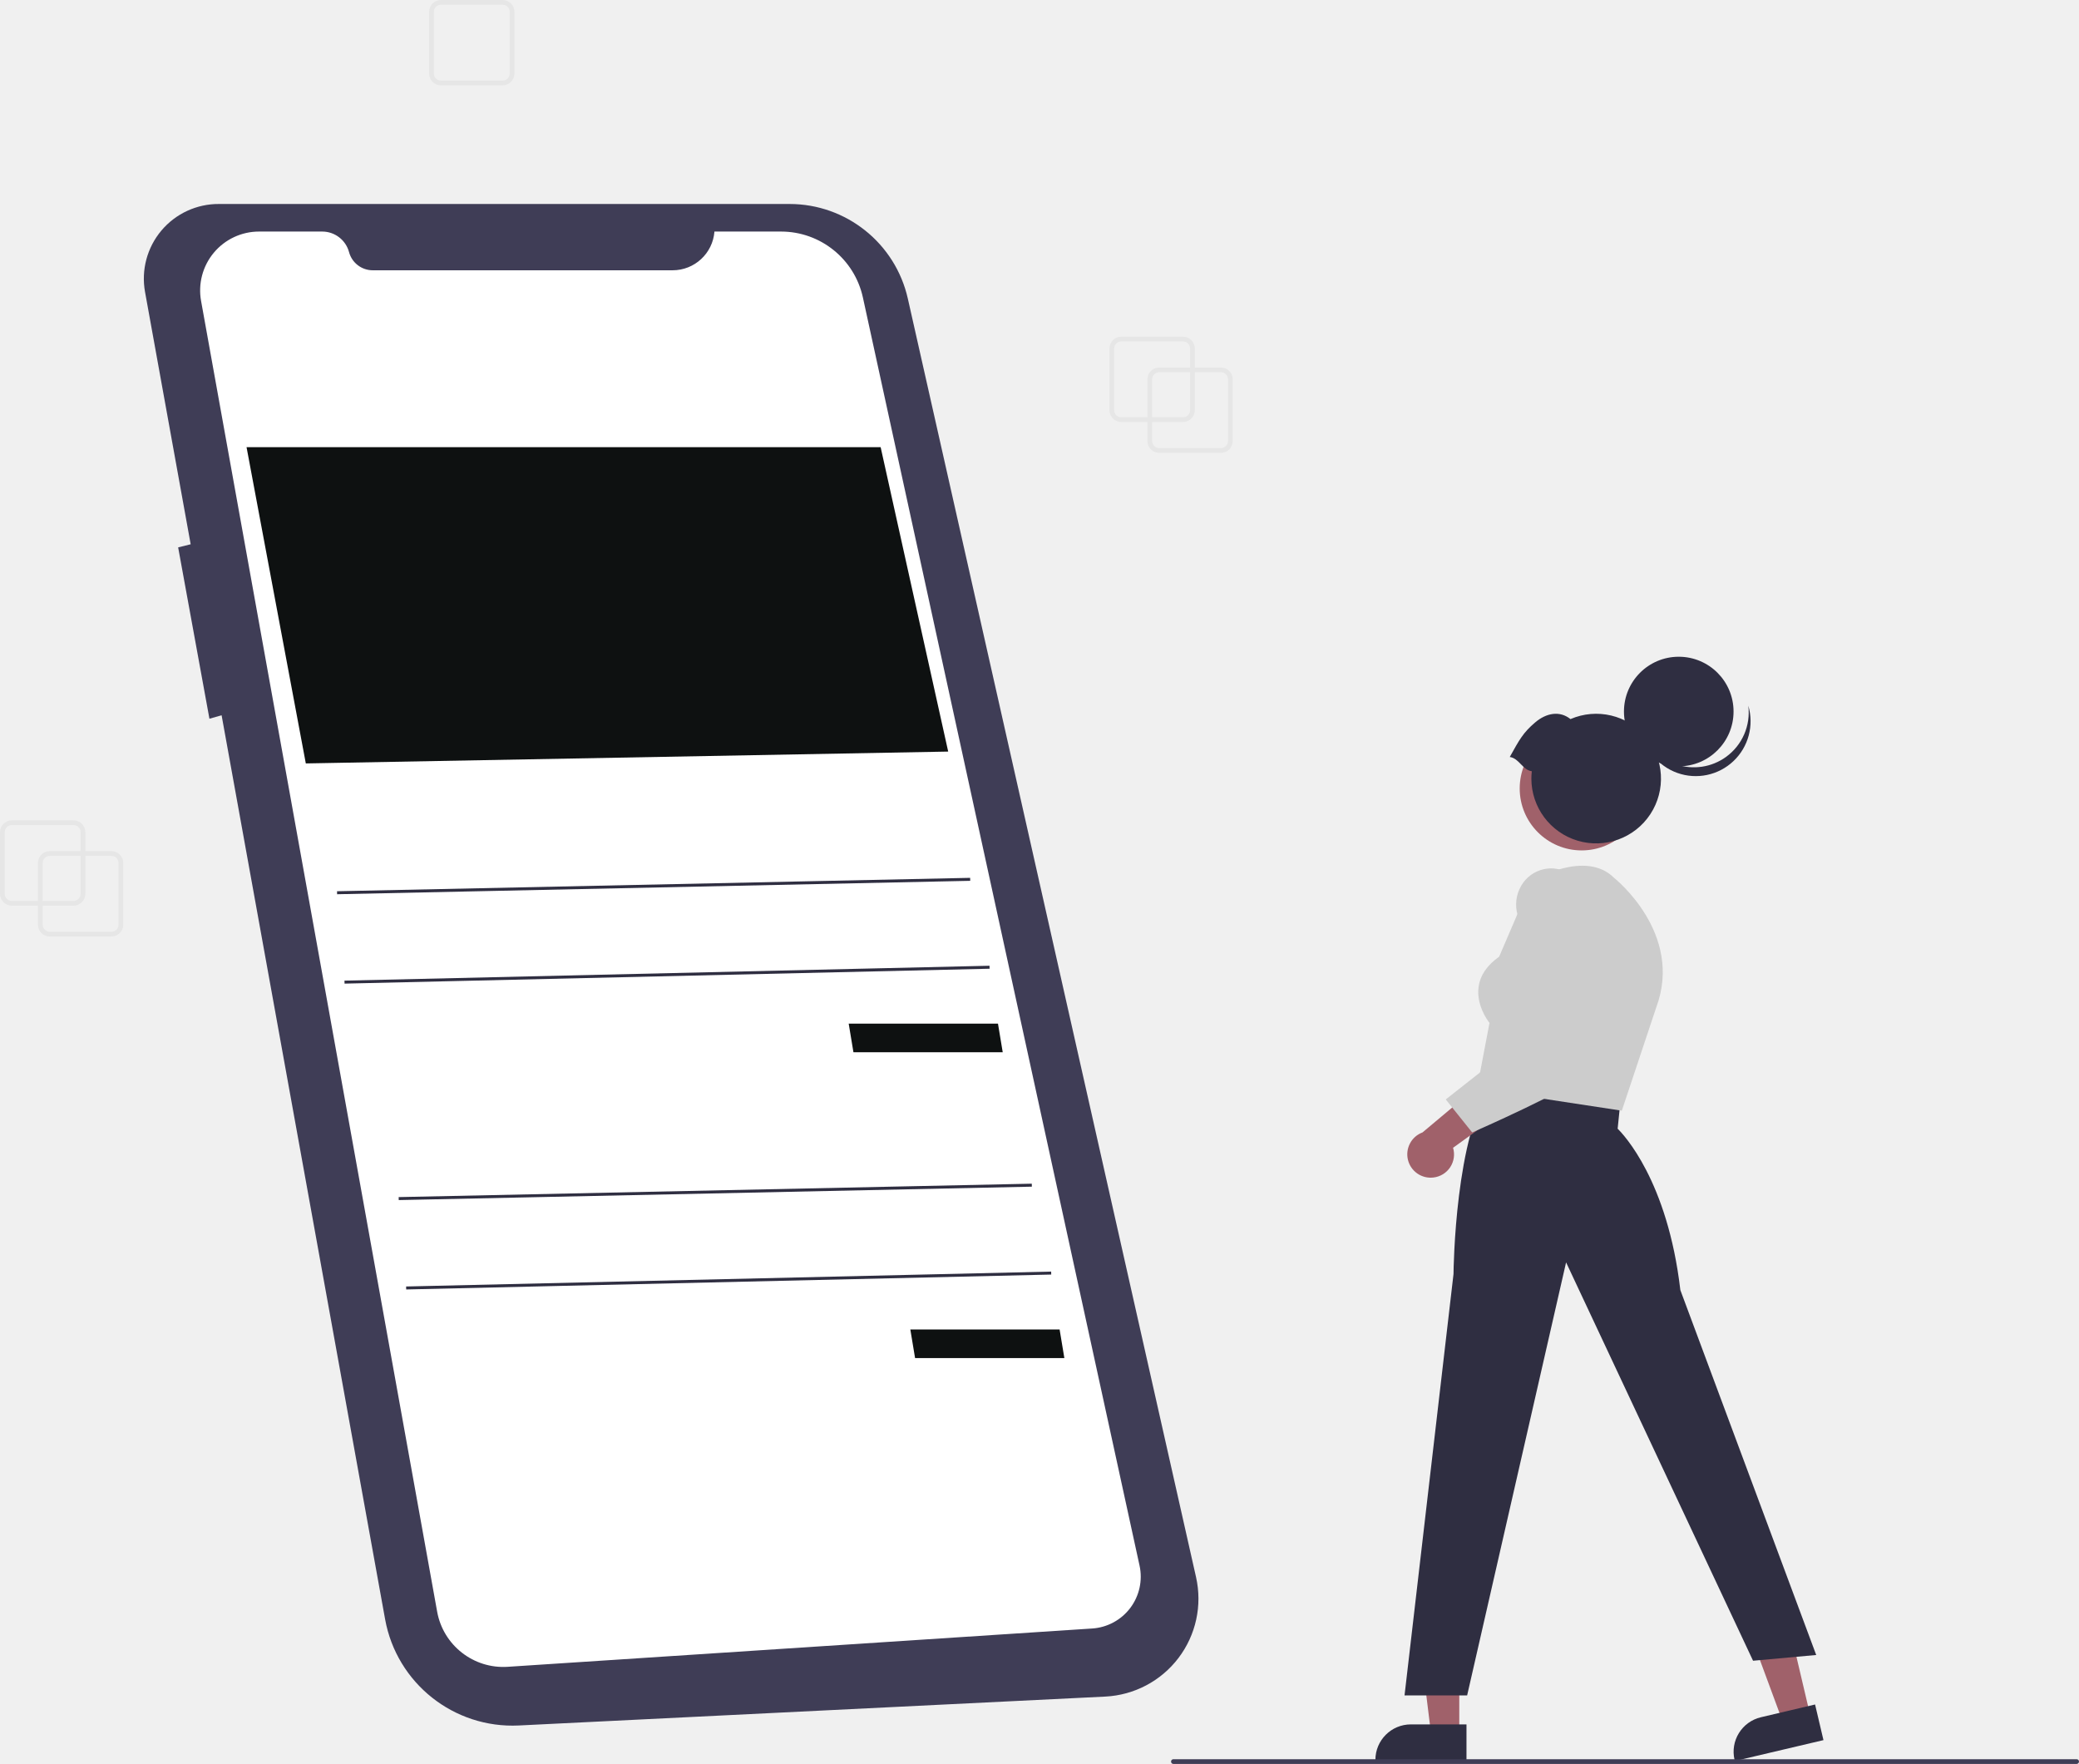
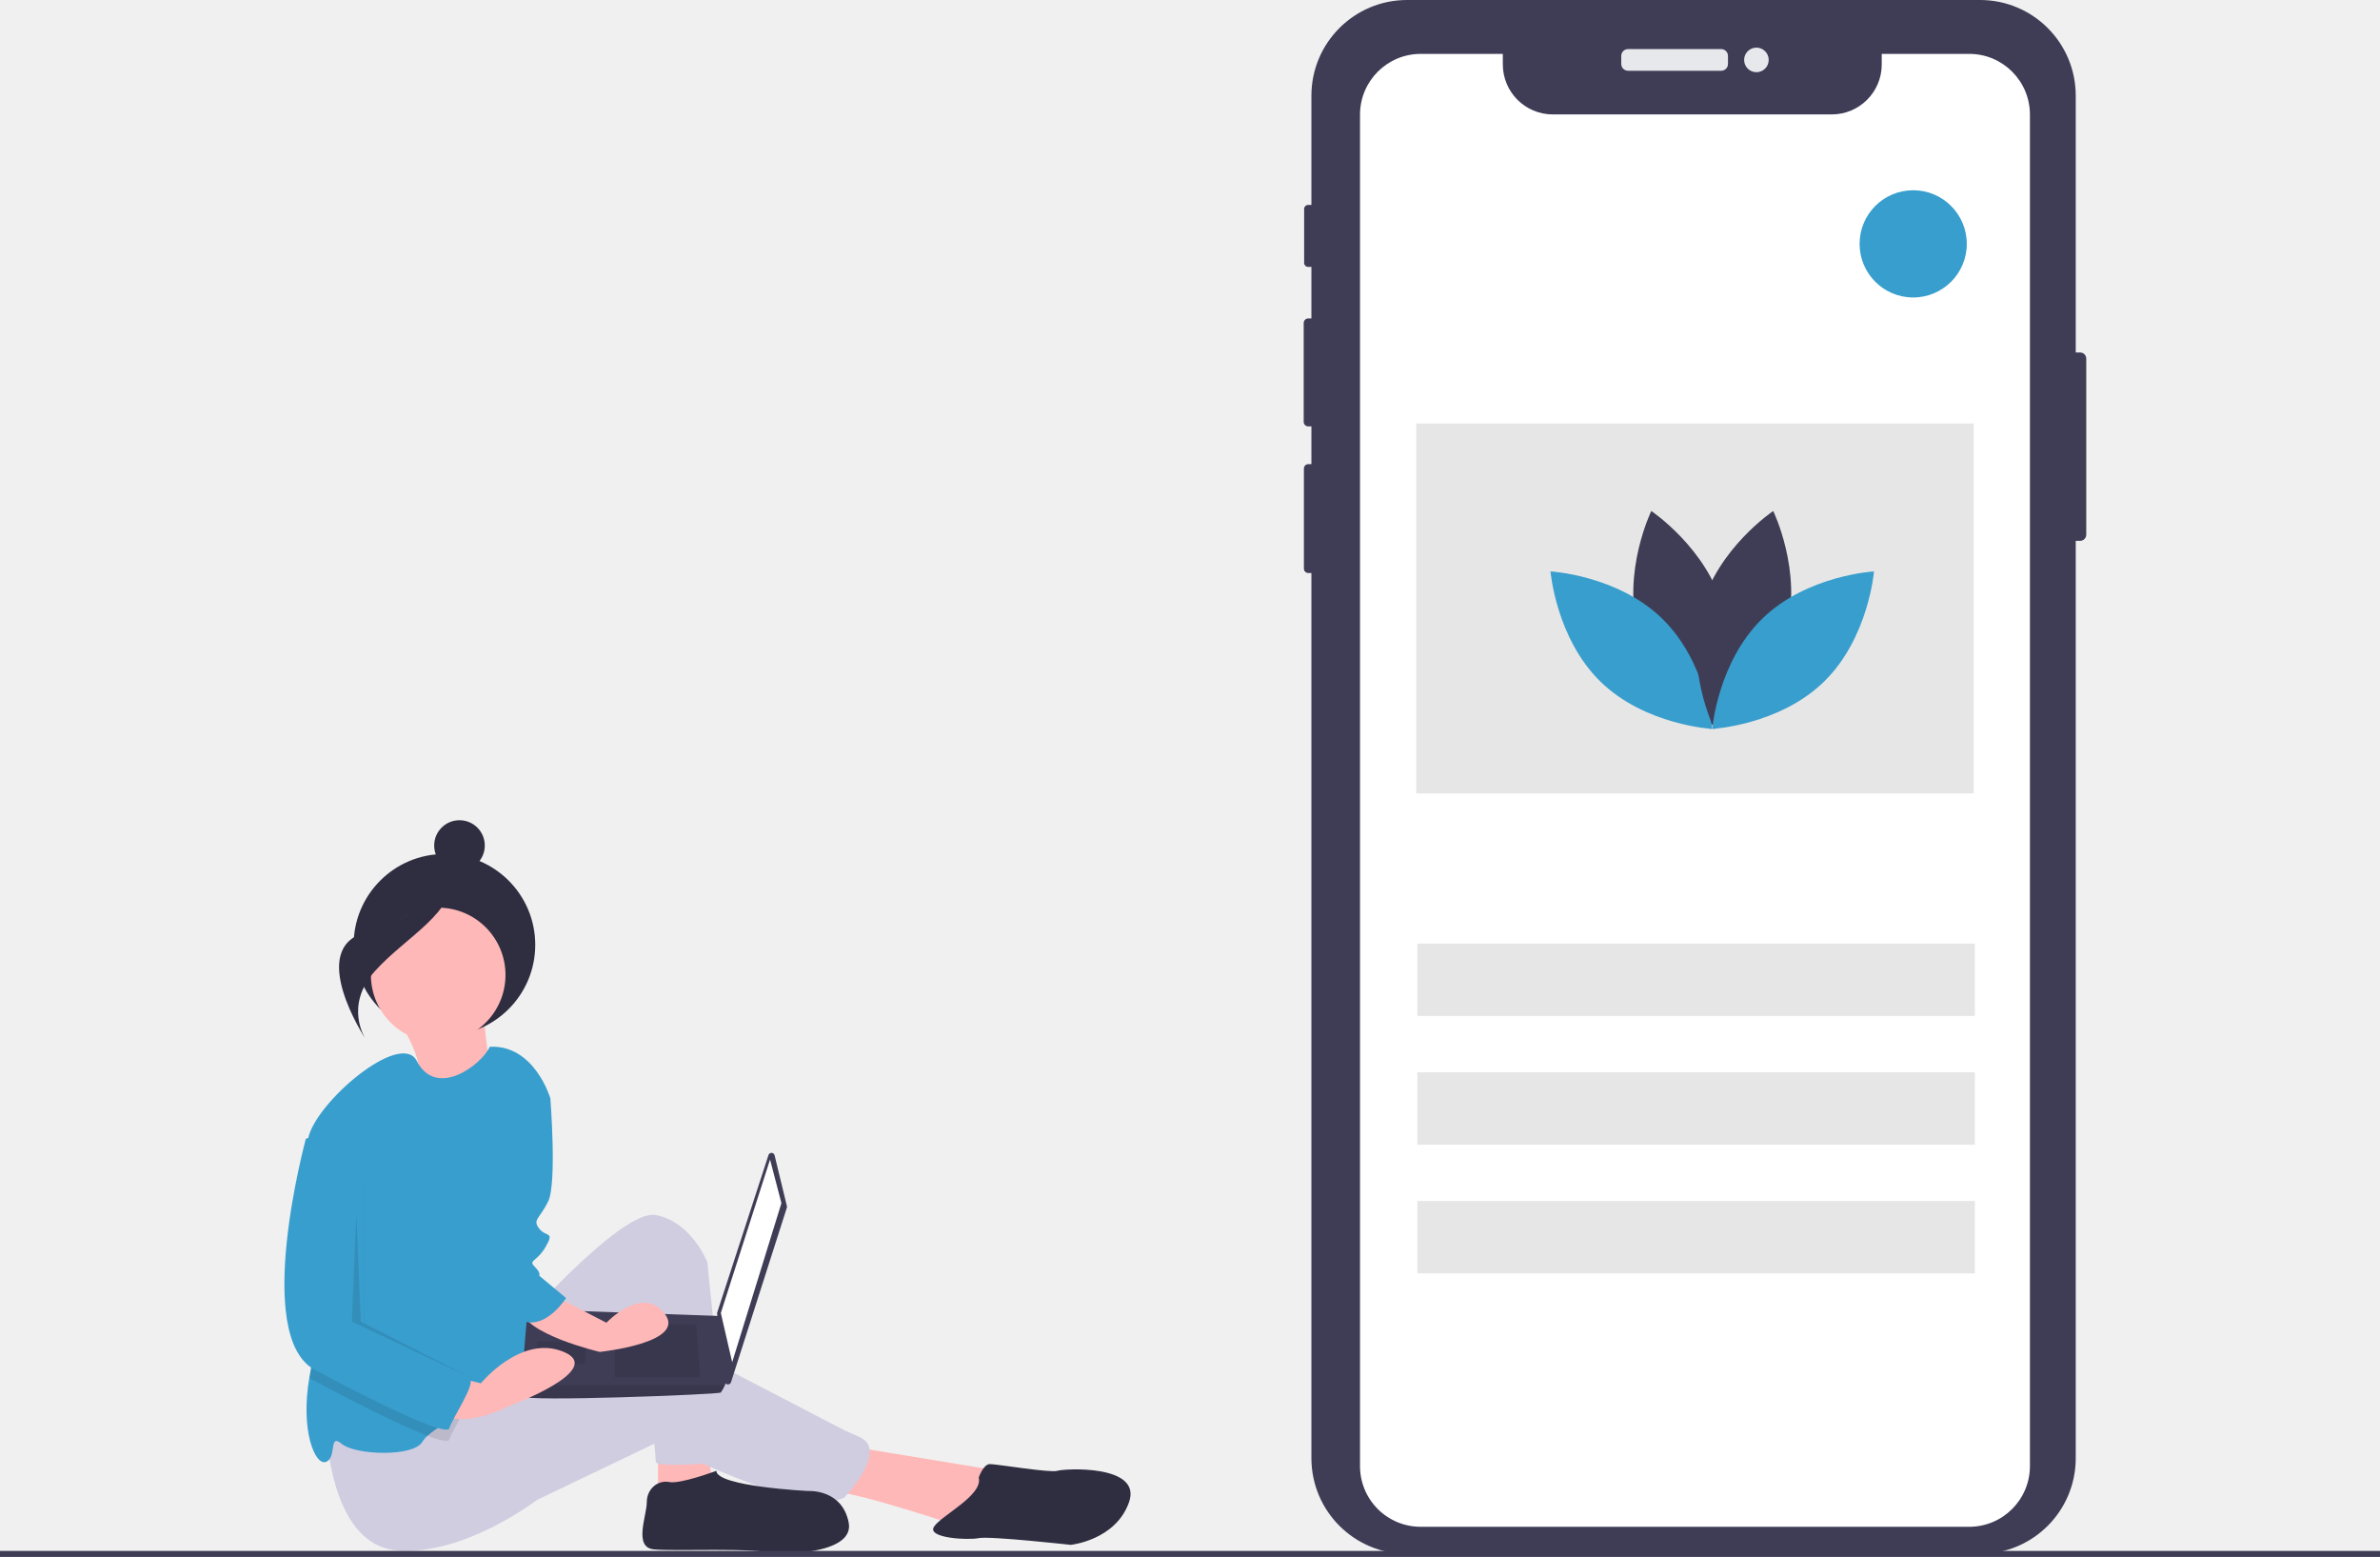
- <svg xmlns="http://www.w3.org/2000/svg" id="b142cff6-7277-4db1-8c84-b82a10fcabd4" data-name="Layer 1" width="876.972" height="744" viewBox="0 0 876.972 744">
-   <path d="M676.514,269h-26a5.006,5.006,0,0,1-5-5V238a5.006,5.006,0,0,1,5-5h26a5.006,5.006,0,0,1,5,5v26A5.006,5.006,0,0,1,676.514,269Zm-26-34a3.003,3.003,0,0,0-3,3v26a3.003,3.003,0,0,0,3,3h26a3.003,3.003,0,0,0,3-3V238a3.003,3.003,0,0,0-3-3Z" transform="translate(-161.5138 -78)" fill="#e6e6e6" />
-   <path d="M373.514,114h-26a5.006,5.006,0,0,1-5-5V83a5.006,5.006,0,0,1,5-5h26a5.006,5.006,0,0,1,5,5v26A5.006,5.006,0,0,1,373.514,114Zm-26-34a3.003,3.003,0,0,0-3,3v26a3.003,3.003,0,0,0,3,3h26a3.003,3.003,0,0,0,3-3V83a3.003,3.003,0,0,0-3-3Z" transform="translate(-161.5138 -78)" fill="#e6e6e6" />
-   <path d="M660.514,256h-26a5.006,5.006,0,0,1-5-5V225a5.006,5.006,0,0,1,5-5h26a5.006,5.006,0,0,1,5,5v26A5.006,5.006,0,0,1,660.514,256Zm-26-34a3.003,3.003,0,0,0-3,3v26a3.003,3.003,0,0,0,3,3h26a3.003,3.003,0,0,0,3-3V225a3.003,3.003,0,0,0-3-3Z" transform="translate(-161.5138 -78)" fill="#e6e6e6" />
-   <path d="M208.514,473h-26a5.006,5.006,0,0,1-5-5V442a5.006,5.006,0,0,1,5-5h26a5.006,5.006,0,0,1,5,5v26A5.006,5.006,0,0,1,208.514,473Zm-26-34a3.003,3.003,0,0,0-3,3v26a3.003,3.003,0,0,0,3,3h26a3.003,3.003,0,0,0,3-3V442a3.003,3.003,0,0,0-3-3Z" transform="translate(-161.5138 -78)" fill="#e6e6e6" />
-   <path d="M192.514,460h-26a5.006,5.006,0,0,1-5-5V429a5.006,5.006,0,0,1,5-5h26a5.006,5.006,0,0,1,5,5v26A5.006,5.006,0,0,1,192.514,460Zm-26-34a3.003,3.003,0,0,0-3,3v26a3.003,3.003,0,0,0,3,3h26a3.003,3.003,0,0,0,3-3V429a3.003,3.003,0,0,0-3-3Z" transform="translate(-161.5138 -78)" fill="#e6e6e6" />
-   <path d="M253.943,164.039H494.559a51.15,51.15,0,0,1,49.898,39.901L666.035,743.206a41.34,41.34,0,0,1-38.294,50.382L380.386,805.776A54.615,54.615,0,0,1,323.956,760.948l-68.967-381.268-5.131,1.466-13.196-72.265,5.281-1.32L222.693,201.136a31.493,31.493,0,0,1,31.25-37.097Z" transform="translate(-161.5138 -78)" fill="#3f3d56" />
-   <path d="M462.882,175.664h28.087a35.349,35.349,0,0,1,34.536,27.813L642.204,738.345a21.903,21.903,0,0,1-19.967,26.525l-246.554,16.159a28.367,28.367,0,0,1-29.773-23.277L246.33,204.914a24.846,24.846,0,0,1,24.452-29.25h26.645a11.726,11.726,0,0,1,11.323,8.677h0a10.352,10.352,0,0,0,9.996,7.661H445.239a17.695,17.695,0,0,0,17.643-16.338Z" transform="translate(-161.5138 -78)" fill="#fff" />
-   <polygon points="104 188.606 371.476 188.606 399.971 317 129 322 104 188.606" fill="#0e1111" />
-   <polygon points="358 431.754 420.971 431.754 422.971 443.809 360 443.809 358 431.754" fill="#0e1111" />
-   <rect x="303.667" y="451.084" width="267.125" height="1.257" transform="translate(-170.9793 -68.64185) rotate(-1.21314)" fill="#2f2e41" />
-   <rect x="306.803" y="488.473" width="272.164" height="1.257" transform="translate(-172.6883 -67.64407) rotate(-1.32299)" fill="#2f2e41" />
-   <polygon points="384 560.754 446.971 560.754 448.971 572.809 386 572.809 384 560.754" fill="#0e1111" />
-   <rect x="329.667" y="580.084" width="267.125" height="1.257" transform="translate(-173.7046 -68.06247) rotate(-1.21314)" fill="#2f2e41" />
-   <rect x="332.803" y="617.473" width="272.164" height="1.257" transform="translate(-175.6598 -67.00938) rotate(-1.32299)" fill="#2f2e41" />
-   <polygon points="615.56 731.207 603.645 731.206 597.977 685.249 615.562 685.25 615.56 731.207" fill="#a0616a" />
-   <path d="M780.112,820.757l-38.419-.001v-.486a14.954,14.954,0,0,1,14.954-14.953h.001l23.465.001Z" transform="translate(-161.5138 -78)" fill="#2f2e41" />
-   <polygon points="763.576 723.405 751.979 726.136 735.926 682.702 753.043 678.671 763.576 723.405" fill="#a0616a" />
-   <path d="M930.695,811.951l-37.396,8.806-.111-.473a14.954,14.954,0,0,1,11.127-17.983l.001-0,22.84-5.378Z" transform="translate(-161.5138 -78)" fill="#2f2e41" />
-   <path d="M774.639,615.366c.023-2.395.732-58.915,16.225-80.286l.229-.315,53.992,7.449-1.207,11.863c2.375,2.31,21.055,21.83,26.449,68.054l57.308,153.915-26.642,2.422L822.127,610.449,780.392,793.084H753.981Z" transform="translate(-161.5138 -78)" fill="#2f2e41" />
-   <path d="M784.539,537.165l5.278-27.708c-1.033-1.33-5.611-7.717-4.592-15.204.665-4.884,3.58-9.167,8.668-12.734l13.68-31.92.184-.108c.921-.543,22.703-13.138,34.577-1.255.297.23,29.533,23.438,17.793,54.746L845.633,546.467Z" transform="translate(-161.5138 -78)" fill="#ccc" />
-   <path d="M766.177,574.652a9.798,9.798,0,0,0,8.275-12.54l28.251-20.354-16.912-6.433-24.235,20.315a9.851,9.851,0,0,0,4.62,19.012Z" transform="translate(-161.5138 -78)" fill="#a0616a" />
-   <path d="M771.369,541.725l43.13-33.981-12.822-43.808a15.74,15.74,0,0,1,1.589-12.458,14.558,14.558,0,0,1,9.546-6.891c7.383-1.562,14.086,2.572,19.917,12.29l.044.088c.965,2.358,23.434,57.901,6.277,69.779-16.783,11.619-55.699,28.532-56.091,28.703l-.456.197Z" transform="translate(-161.5138 -78)" fill="#ccc" />
-   <circle cx="667.177" cy="332.556" r="26.128" fill="#a0616a" />
-   <circle cx="708.139" cy="300.114" r="23.114" fill="#2f2e41" />
-   <path d="M889.59,397.255a23.116,23.116,0,0,1-35.695-12.137,23.116,23.116,0,1,0,45.09-9.479A23.107,23.107,0,0,1,889.59,397.255Z" transform="translate(-161.5138 -78)" fill="#2f2e41" />
-   <path d="M798.37,397.28c4.035-7.224,5.579-10.242,10.782-14.635,4.601-3.885,10.26-5.026,14.825-1.345a27.336,27.336,0,1,1-16.494,25.092,27.562,27.562,0,0,1,.186-3.091C803.702,402.745,802.338,397.837,798.37,397.28Z" transform="translate(-161.5138 -78)" fill="#2f2e41" />
-   <path d="M1037.486,822h-381a1,1,0,0,1,0-2h381a1,1,0,0,1,0,2Z" transform="translate(-161.5138 -78)" fill="#3f3d56" />
+ <svg xmlns="http://www.w3.org/2000/svg" id="e4e5ac1e-f7c3-49db-bea6-73c2d2e1dfe0" data-name="Layer 1" width="888" height="580.723" viewBox="0 0 888 580.723">
+   <path d="M304.558,539.723s10.804,17.136,6.946,21.776,28.95,4.756,28.95,4.756-4.928-24.928-3.478-30.665Z" transform="translate(-156 -159.6383)" fill="#ffb8b8" />
+   <circle cx="165.825" cy="352.416" r="33.88" fill="#2f2e41" />
+   <polygon points="245.51 536.052 245.51 556.137 265.594 551.952 263.921 537.726 245.51 536.052" fill="#ffb8b8" />
+   <path d="M472.642,699.038l56.069,9.205-14.226,20.921s-39.332-13.39-49.374-13.39S472.642,699.038,472.642,699.038Z" transform="translate(-156 -159.6383)" fill="#ffb8b8" />
+   <path d="M345.441,658.869s41.843-48.537,55.232-46.027,19.248,17.574,19.248,17.574l7.532,74.48s-26.779,2.511-26.779,0-5.021-56.069-5.021-56.069S356.32,735.859,335.399,678.117Z" transform="translate(-156 -159.6383)" fill="#d0cde1" />
+   <path d="M277.656,691.506s.837,43.843,25.942,46.353,52.722-18.737,52.722-18.737l45.19-21.649s53.559,28.344,69.459,20.813c0,0,16.737-17.574,5.858-22.595s-.837,0-.837,0l-64.438-33.474s-12.553-3.347-34.311,5.858-51.048,13.39-51.048,13.39Z" transform="translate(-156 -159.6383)" fill="#d0cde1" />
+   <circle cx="163.498" cy="363.66" r="25.106" fill="#ffb8b8" />
+   <path d="M355.483,593.594l-1.674,35.148s.837,46.027-6.695,49.374c-3.808,1.69-11.457,5.088-18.528,8.804-5.306,2.778-10.285,5.724-13.063,8.26a9.368,9.368,0,0,0-1.883,2.184c-3.347,5.858-25.106,5.021-30.127.837s-1.674,5.021-5.858,6.695c-4.05,1.623-9.666-11.649-6.226-31.466.109-.661.234-1.331.368-2.008,3.841-19.206-2.193-65.208-1.264-82.982a31.273,31.273,0,0,1,.427-4.05c2.511-13.39,34.545-40.638,40.537-29.03,7.381,14.327,24.336,1.239,27.248-5.281,16.737-.837,22.595,19.248,22.595,19.248Z" transform="translate(-156 -159.6383)" fill="#389ece" />
+   <path d="M423.268,708.243s-13.39,5.021-17.574,4.184-8.369,2.511-8.369,7.532-5.021,16.737,2.511,17.574,38.495-.837,45.19,1.674c0,0,30.127.837,27.616-11.716s-15.063-11.716-15.063-11.716S423.268,714.101,423.268,708.243Z" transform="translate(-156 -159.6383)" fill="#2f2e41" />
+   <path d="M521.18,710.754s1.674-5.021,4.184-5.021,22.595,3.347,25.106,2.511,31.8-2.511,26.779,11.716-21.758,15.9-21.758,15.9-30.127-3.347-34.311-2.511-19.248,0-16.737-4.184S522.854,717.449,521.18,710.754Z" transform="translate(-156 -159.6383)" fill="#2f2e41" />
+   <path d="M445.005,590.551l4.591,18.938a1.183,1.183,0,0,1-.023.639L428.747,675.211a1.183,1.183,0,0,1-2.302-.227l-2.881-25.353a1.183,1.183,0,0,1,.051-.5l19.116-58.667A1.183,1.183,0,0,1,445.005,590.551Z" transform="translate(-156 -159.6383)" fill="#3f3d56" />
+   <polygon points="287.316 432.512 291.555 448.761 273.186 508.105 268.947 489.737 287.316 432.512" fill="#fff" />
+   <path d="M350.768,680.46c.706,2.119,73.473-.706,74.18-1.413a15.335,15.335,0,0,0,1.554-2.826c.664-1.413,1.272-2.826,1.272-2.826l-2.826-22.876L352.887,647.962s-1.802,19.386-2.169,28.259A21.199,21.199,0,0,0,350.768,680.46Z" transform="translate(-156 -159.6383)" fill="#3f3d56" />
+   <polygon points="259.763 493.975 261.176 513.757 229.385 513.757 229.385 493.975 259.763 493.975" opacity="0.1" />
+   <polygon points="218.788 500.334 218.978 500.296 218.081 508.811 200.419 508.811 200.419 500.334 218.788 500.334" opacity="0.1" />
+   <path d="M350.768,680.46c.706,2.119,73.473-.706,74.18-1.413a15.335,15.335,0,0,0,1.554-2.826h-75.784A21.199,21.199,0,0,0,350.768,680.46Z" transform="translate(-156 -159.6383)" opacity="0.1" />
+   <circle cx="171.439" cy="315.379" r="9.442" fill="#2f2e41" />
+   <path d="M324.599,485.295s-9.647,16.046-32.078,22.052-.183,39.715-.183,39.715-8.09-12.258,3.579-25.239S326.365,499.967,324.599,485.295Z" transform="translate(-156 -159.6383)" fill="#2f2e41" />
+   <path d="M328.587,686.92c-2.067,3.908-4.494,7.967-4.904,9.607-.276,1.113-3.339.469-8.159-1.347-9.666-3.657-26.419-12.034-42.052-20.411a13.202,13.202,0,0,1-2.042-1.339c.109-.661.234-1.331.368-2.008,3.841-19.206-2.193-65.208-1.264-82.982l7.122-2.377,14.226,13.39v56.906s36.822,20.084,39.332,21.758C332.495,678.97,330.729,682.861,328.587,686.92Z" transform="translate(-156 -159.6383)" opacity="0.1" />
+   <path d="M359.667,641.295l22.595,11.716s13.39-14.226,21.758-3.347S379.752,663.89,379.752,663.89s-28.453-6.695-29.29-15.9S359.667,641.295,359.667,641.295Z" transform="translate(-156 -159.6383)" fill="#ffb8b8" />
+   <path d="M322.009,672.259l13.39,3.347S350.462,657.195,366.362,663.89s-20.084,20.084-20.084,20.084-19.248,10.042-26.779,1.674S322.009,672.259,322.009,672.259Z" transform="translate(-156 -159.6383)" fill="#ffb8b8" />
+   <path d="M351.299,561.794c.837.837,10.042,7.532,10.042,7.532s2.511,31.8-.837,38.495-5.858,6.695-3.347,10.042,5.858.837,2.511,6.695-6.695,5.021-4.184,7.532,1.674,3.347,1.674,3.347l10.042,8.369s-6.161,9.813-13.96,9.091-14.493-38.381-14.493-38.381Z" transform="translate(-156 -159.6383)" fill="#389ece" />
+   <path d="M277.656,581.878l-7.532,2.511s-20.084,73.643,3.347,86.196,49.374,25.106,50.211,21.758S333.725,675.606,331.214,673.932s-39.332-21.758-39.332-21.758v-56.906Z" transform="translate(-156 -159.6383)" fill="#389ece" />
+   <polygon points="132.953 452.785 131.28 492.954 175.633 513.876 134.627 492.954 132.953 452.785" opacity="0.1" />
+   <path d="M934.4,293.398v65.68a2.296,2.296,0,0,1-2.29,2.29h-1.63v342.15a35.702,35.702,0,0,1-35.7,35.7H680.99a35.693,35.693,0,0,1-35.69-35.7v-330.15h-1.18a1.618,1.618,0,0,1-1.62-1.61V334.378a1.62,1.62,0,0,1,1.62-1.62h1.18V318.678h-1.19a1.696,1.696,0,0,1-1.69-1.7v-36.87a1.694,1.694,0,0,1,1.69-1.69h1.19v-19.22h-1.21a1.498,1.498,0,0,1-1.5-1.5v-20.12a1.507,1.507,0,0,1,1.5-1.51h1.21v-40.74a35.691,35.691,0,0,1,35.69-35.69H894.78a35.7,35.7,0,0,1,35.7,35.69v95.78h1.63A2.296,2.296,0,0,1,934.4,293.398Z" transform="translate(-156 -159.6383)" fill="#3f3d56" />
+   <rect x="604.903" y="18.307" width="39.823" height="8.086" rx="2.542" fill="#e6e8ec" />
+   <circle cx="655.335" cy="22.35" r="4.587" fill="#e6e8ec" />
+   <path d="M913.385,202.388v504.09a22.65,22.65,0,0,1-22.65,22.64h-204.65a22.611,22.611,0,0,1-22.65-22.64v-504.09a22.649,22.649,0,0,1,22.65-22.65h30.63v3.93a18.65,18.65,0,0,0,18.65,18.65h104.08a18.65,18.65,0,0,0,18.65-18.65v-3.93h32.64A22.643,22.643,0,0,1,913.385,202.388Z" transform="translate(-156 -159.6383)" fill="#fff" />
+   <rect x="528.827" y="351.959" width="208" height="27" fill="#e6e6e6" />
+   <rect x="528.827" y="399.959" width="208" height="27" fill="#e6e6e6" />
+   <rect x="528.827" y="447.959" width="208" height="27" fill="#e6e6e6" />
+   <circle cx="713.827" cy="90.959" r="20" fill="#389ece" />
+   <rect x="528.41" y="157.959" width="208" height="138" fill="#e6e6e6" />
+   <path d="M767.235,395.188c6.073,22.45,26.875,36.354,26.875,36.354s10.955-22.495,4.882-44.945-26.875-36.354-26.875-36.354S761.162,372.738,767.235,395.188Z" transform="translate(-156 -159.6383)" fill="#3f3d56" />
+   <path d="M776.159,390.363c16.665,16.223,18.7,41.16,18.7,41.16s-24.984-1.364-41.648-17.587-18.7-41.16-18.7-41.16S759.495,374.141,776.159,390.363Z" transform="translate(-156 -159.6383)" fill="#389ece" />
+   <path d="M822.484,395.188c-6.073,22.45-26.875,36.354-26.875,36.354s-10.955-22.495-4.882-44.945S817.602,350.243,817.602,350.243,828.557,372.738,822.484,395.188Z" transform="translate(-156 -159.6383)" fill="#3f3d56" />
+   <path d="M813.56,390.363c-16.665,16.223-18.7,41.16-18.7,41.16s24.984-1.364,41.648-17.587,18.7-41.16,18.7-41.16S830.225,374.141,813.56,390.363Z" transform="translate(-156 -159.6383)" fill="#389ece" />
+   <rect y="578.483" width="888" height="2.241" fill="#3f3d56" />
</svg>
